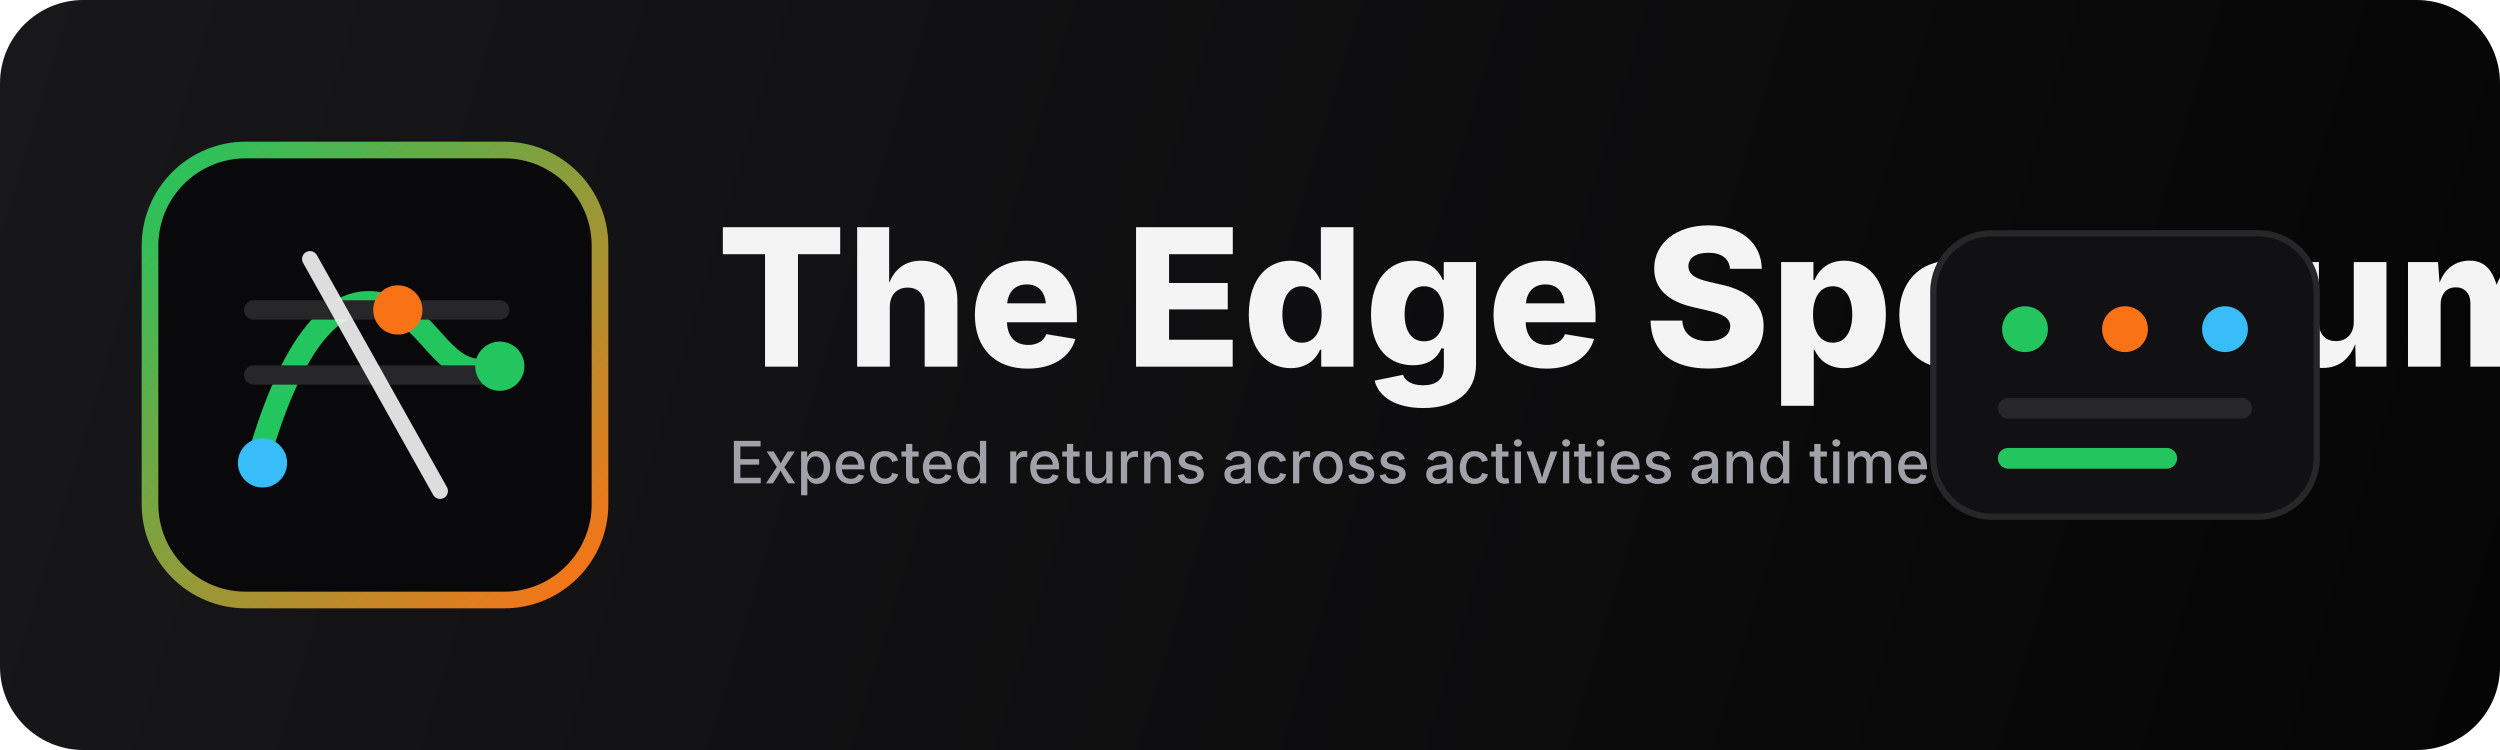
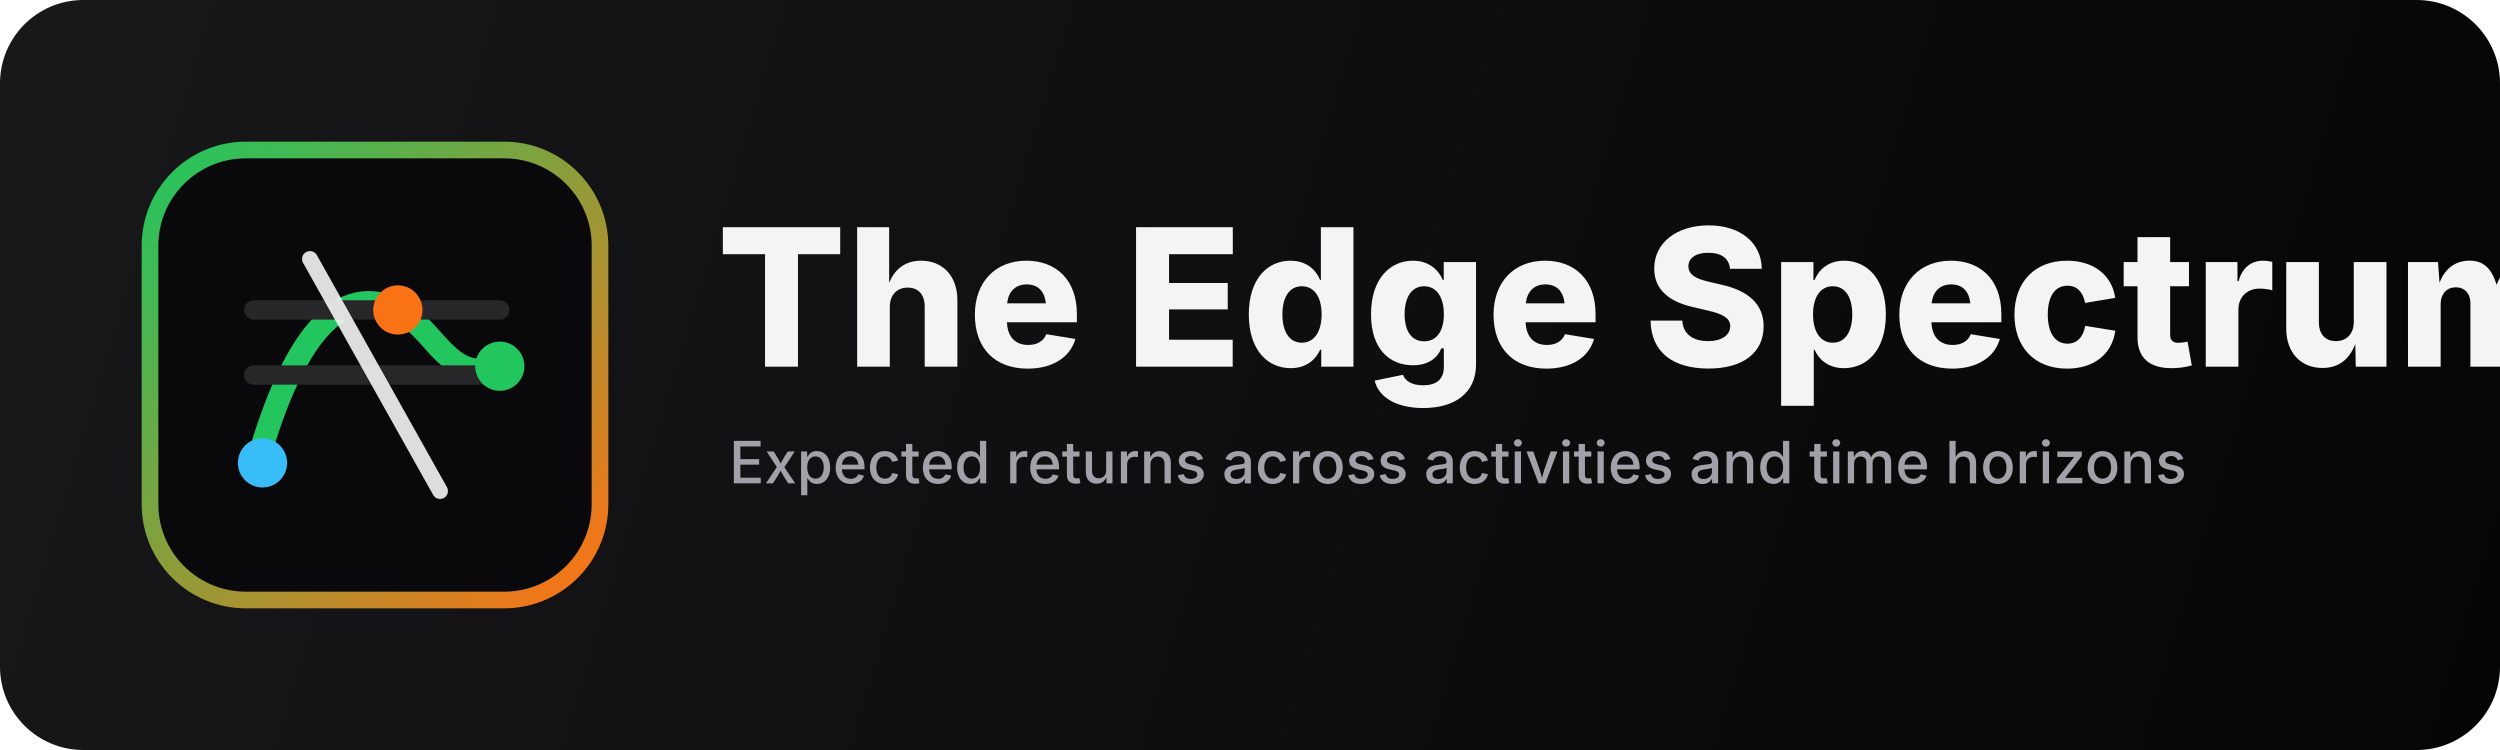
<svg xmlns="http://www.w3.org/2000/svg" viewBox="0 0 1200 360" role="img" aria-labelledby="title desc">
  <defs>
    <linearGradient id="bg" x1="0" y1="0" x2="1200" y2="360" gradientUnits="userSpaceOnUse">
      <stop offset="0" stop-color="#18181b" />
      <stop offset="1" stop-color="#050505" />
    </linearGradient>
    <linearGradient id="accent" x1="78" y1="70" x2="286" y2="282" gradientUnits="userSpaceOnUse">
      <stop offset="0" stop-color="#22c55e" />
      <stop offset="1" stop-color="#f97316" />
    </linearGradient>
  </defs>
  <rect width="1200" height="360" rx="40" fill="url(#bg)" />
  <rect x="72" y="72" width="216" height="216" rx="46" fill="#09090b" stroke="url(#accent)" stroke-width="8" />
  <g transform="translate(72 72) scale(0.84375)">
    <path d="M61 178c21-74 48-103 80-87 22 11 29 43 58 32" fill="none" stroke="#22c55e" stroke-width="13" stroke-linecap="round" />
    <path d="M59 91h140" stroke="#27272a" stroke-width="11" stroke-linecap="round" />
    <path d="M59 128h140" stroke="#27272a" stroke-width="11" stroke-linecap="round" />
    <circle cx="64" cy="178" r="14" fill="#38bdf8" />
    <circle cx="141" cy="91" r="14" fill="#f97316" />
    <circle cx="199" cy="123" r="14" fill="#22c55e" />
    <path d="M91 62l74 132" stroke="#f4f4f5" stroke-width="9" stroke-linecap="round" opacity="0.9" />
  </g>
  <text x="344" y="176" fill="#f4f4f5" font-family="Inter, Segoe UI, Arial, sans-serif" font-size="92" font-weight="800" letter-spacing="0">The Edge Spectrum</text>
  <text x="350" y="232" fill="#a1a1aa" font-family="Inter, Segoe UI, Arial, sans-serif" font-size="28" font-weight="500" letter-spacing="0">Expected returns across activities and time horizons</text>
-   <g transform="translate(928 112)">
-     <rect x="0" y="0" width="184" height="136" rx="28" fill="#111113" stroke="#27272a" stroke-width="3" />
-     <circle cx="44" cy="46" r="11" fill="#22c55e" />
-     <circle cx="92" cy="46" r="11" fill="#f97316" />
-     <circle cx="140" cy="46" r="11" fill="#38bdf8" />
-     <path d="M36 84h112" stroke="#27272a" stroke-width="10" stroke-linecap="round" />
-     <path d="M36 108h76" stroke="#22c55e" stroke-width="10" stroke-linecap="round" />
-   </g>
</svg>
